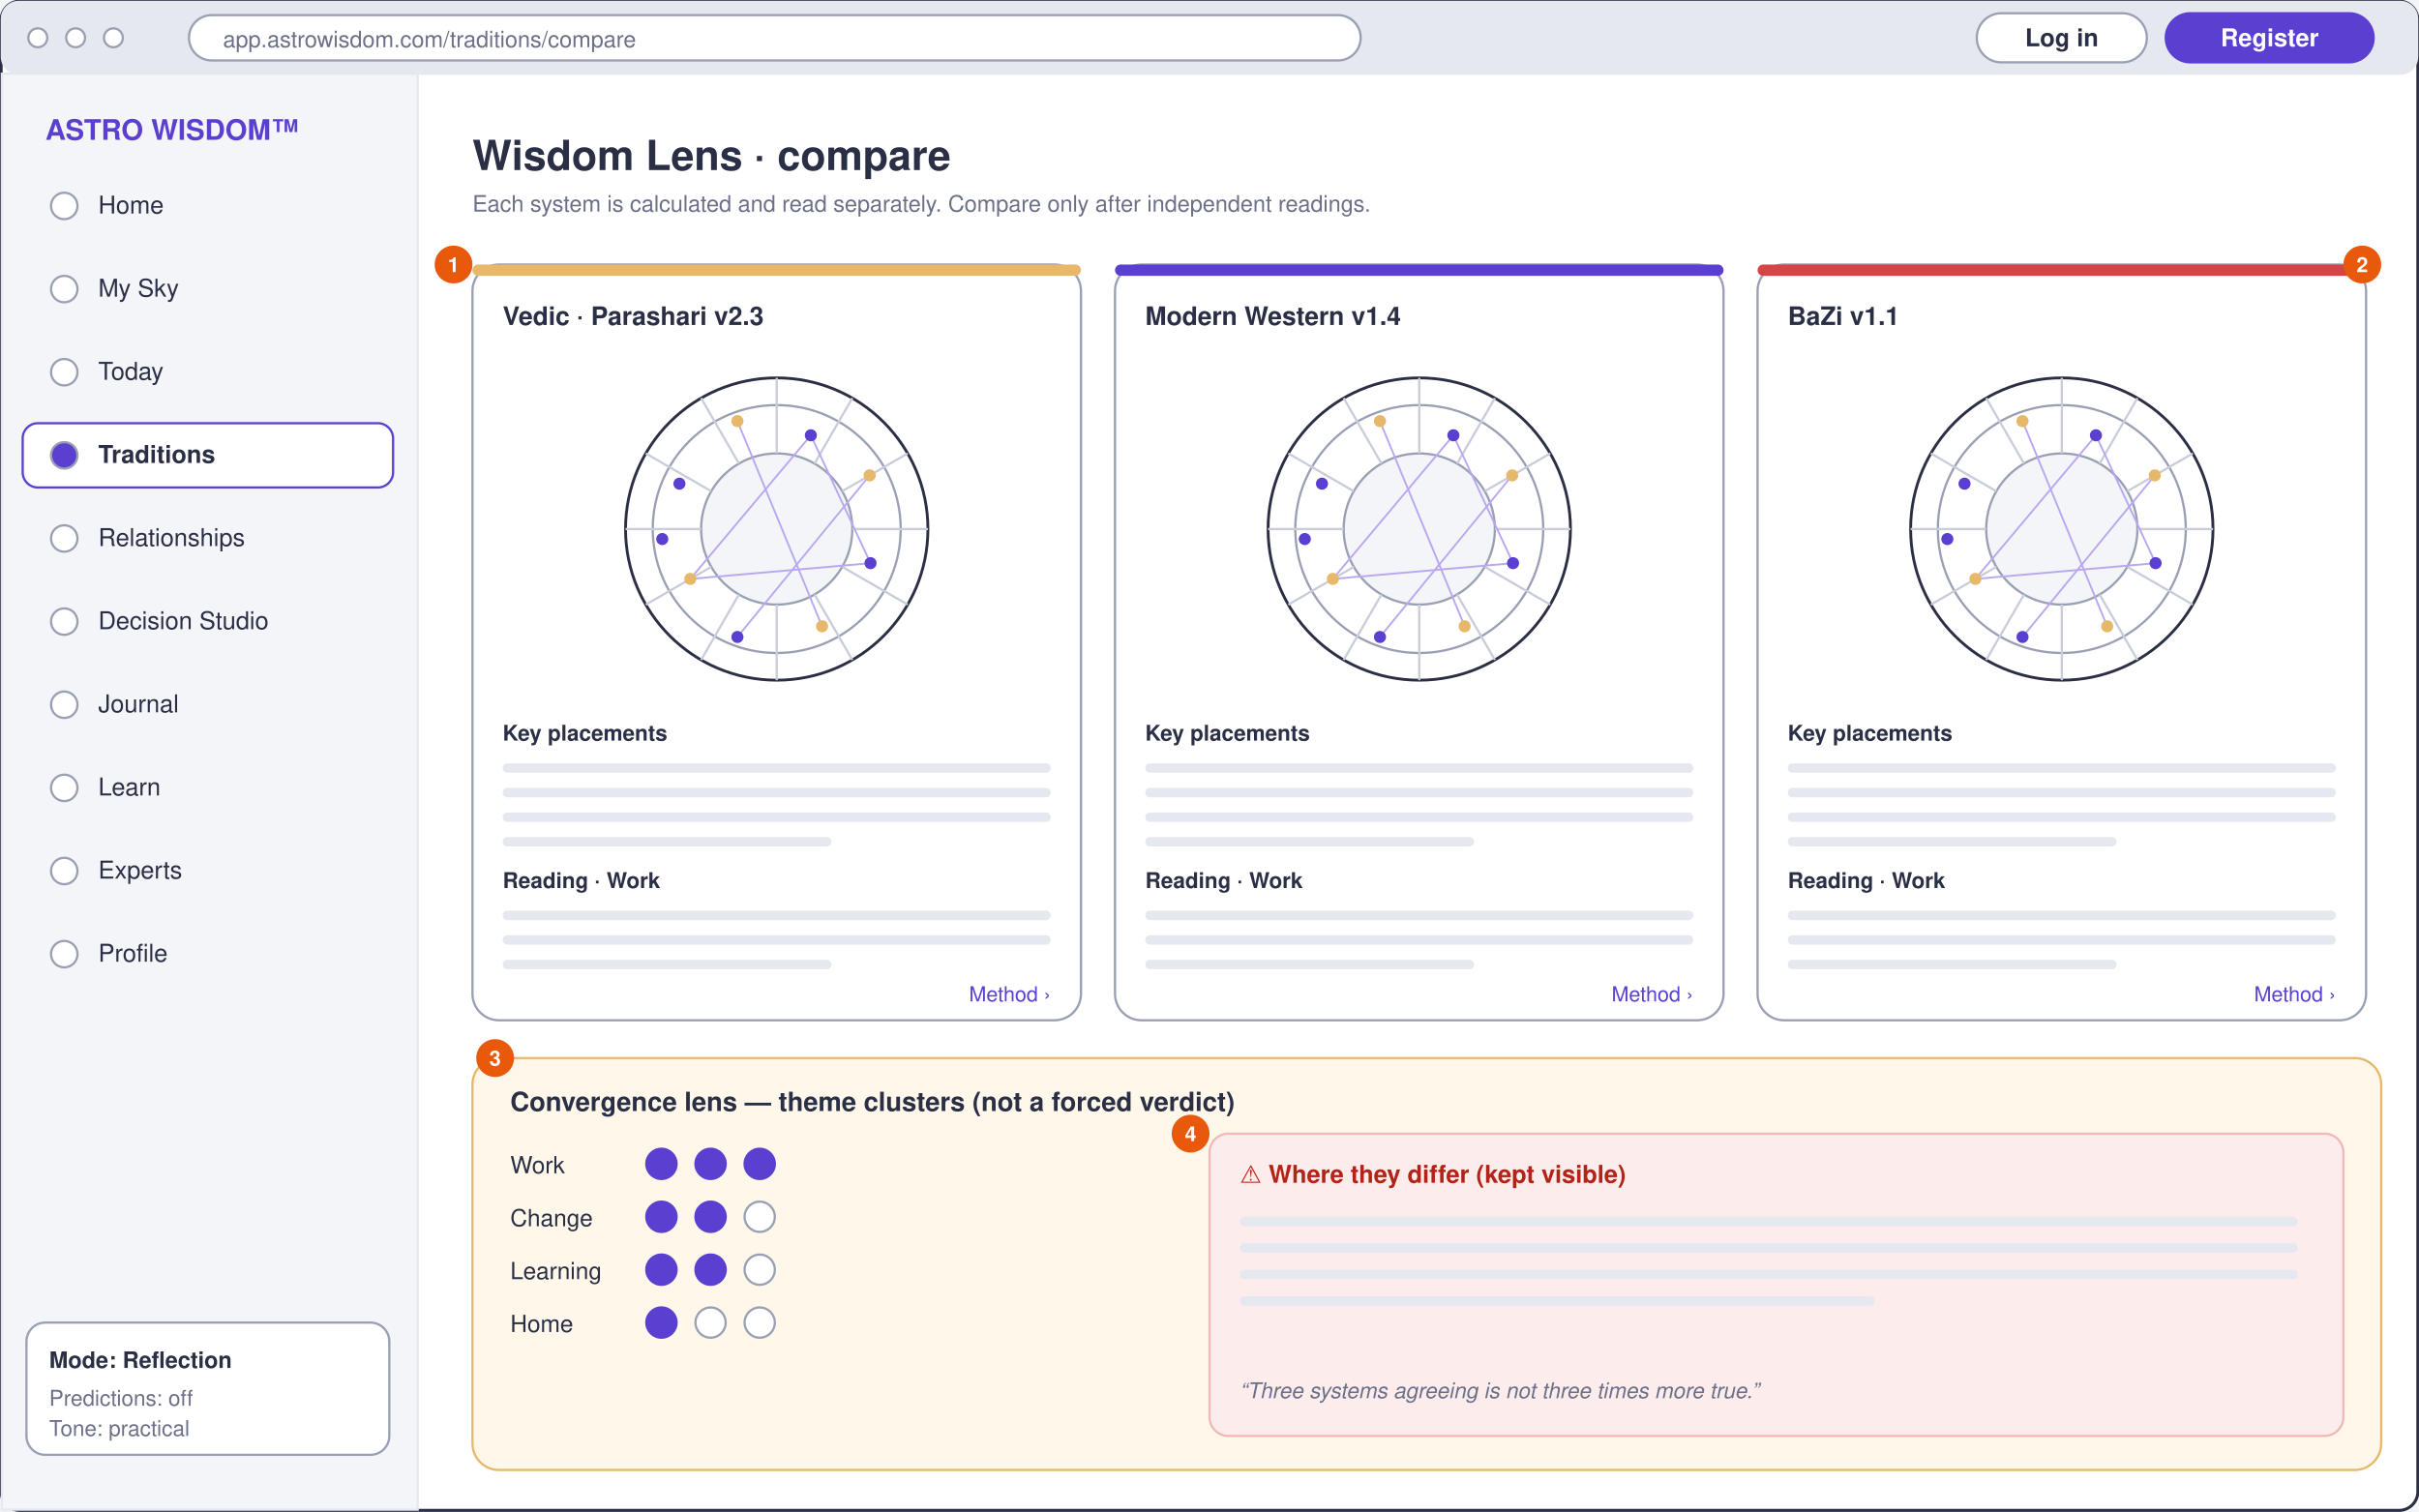
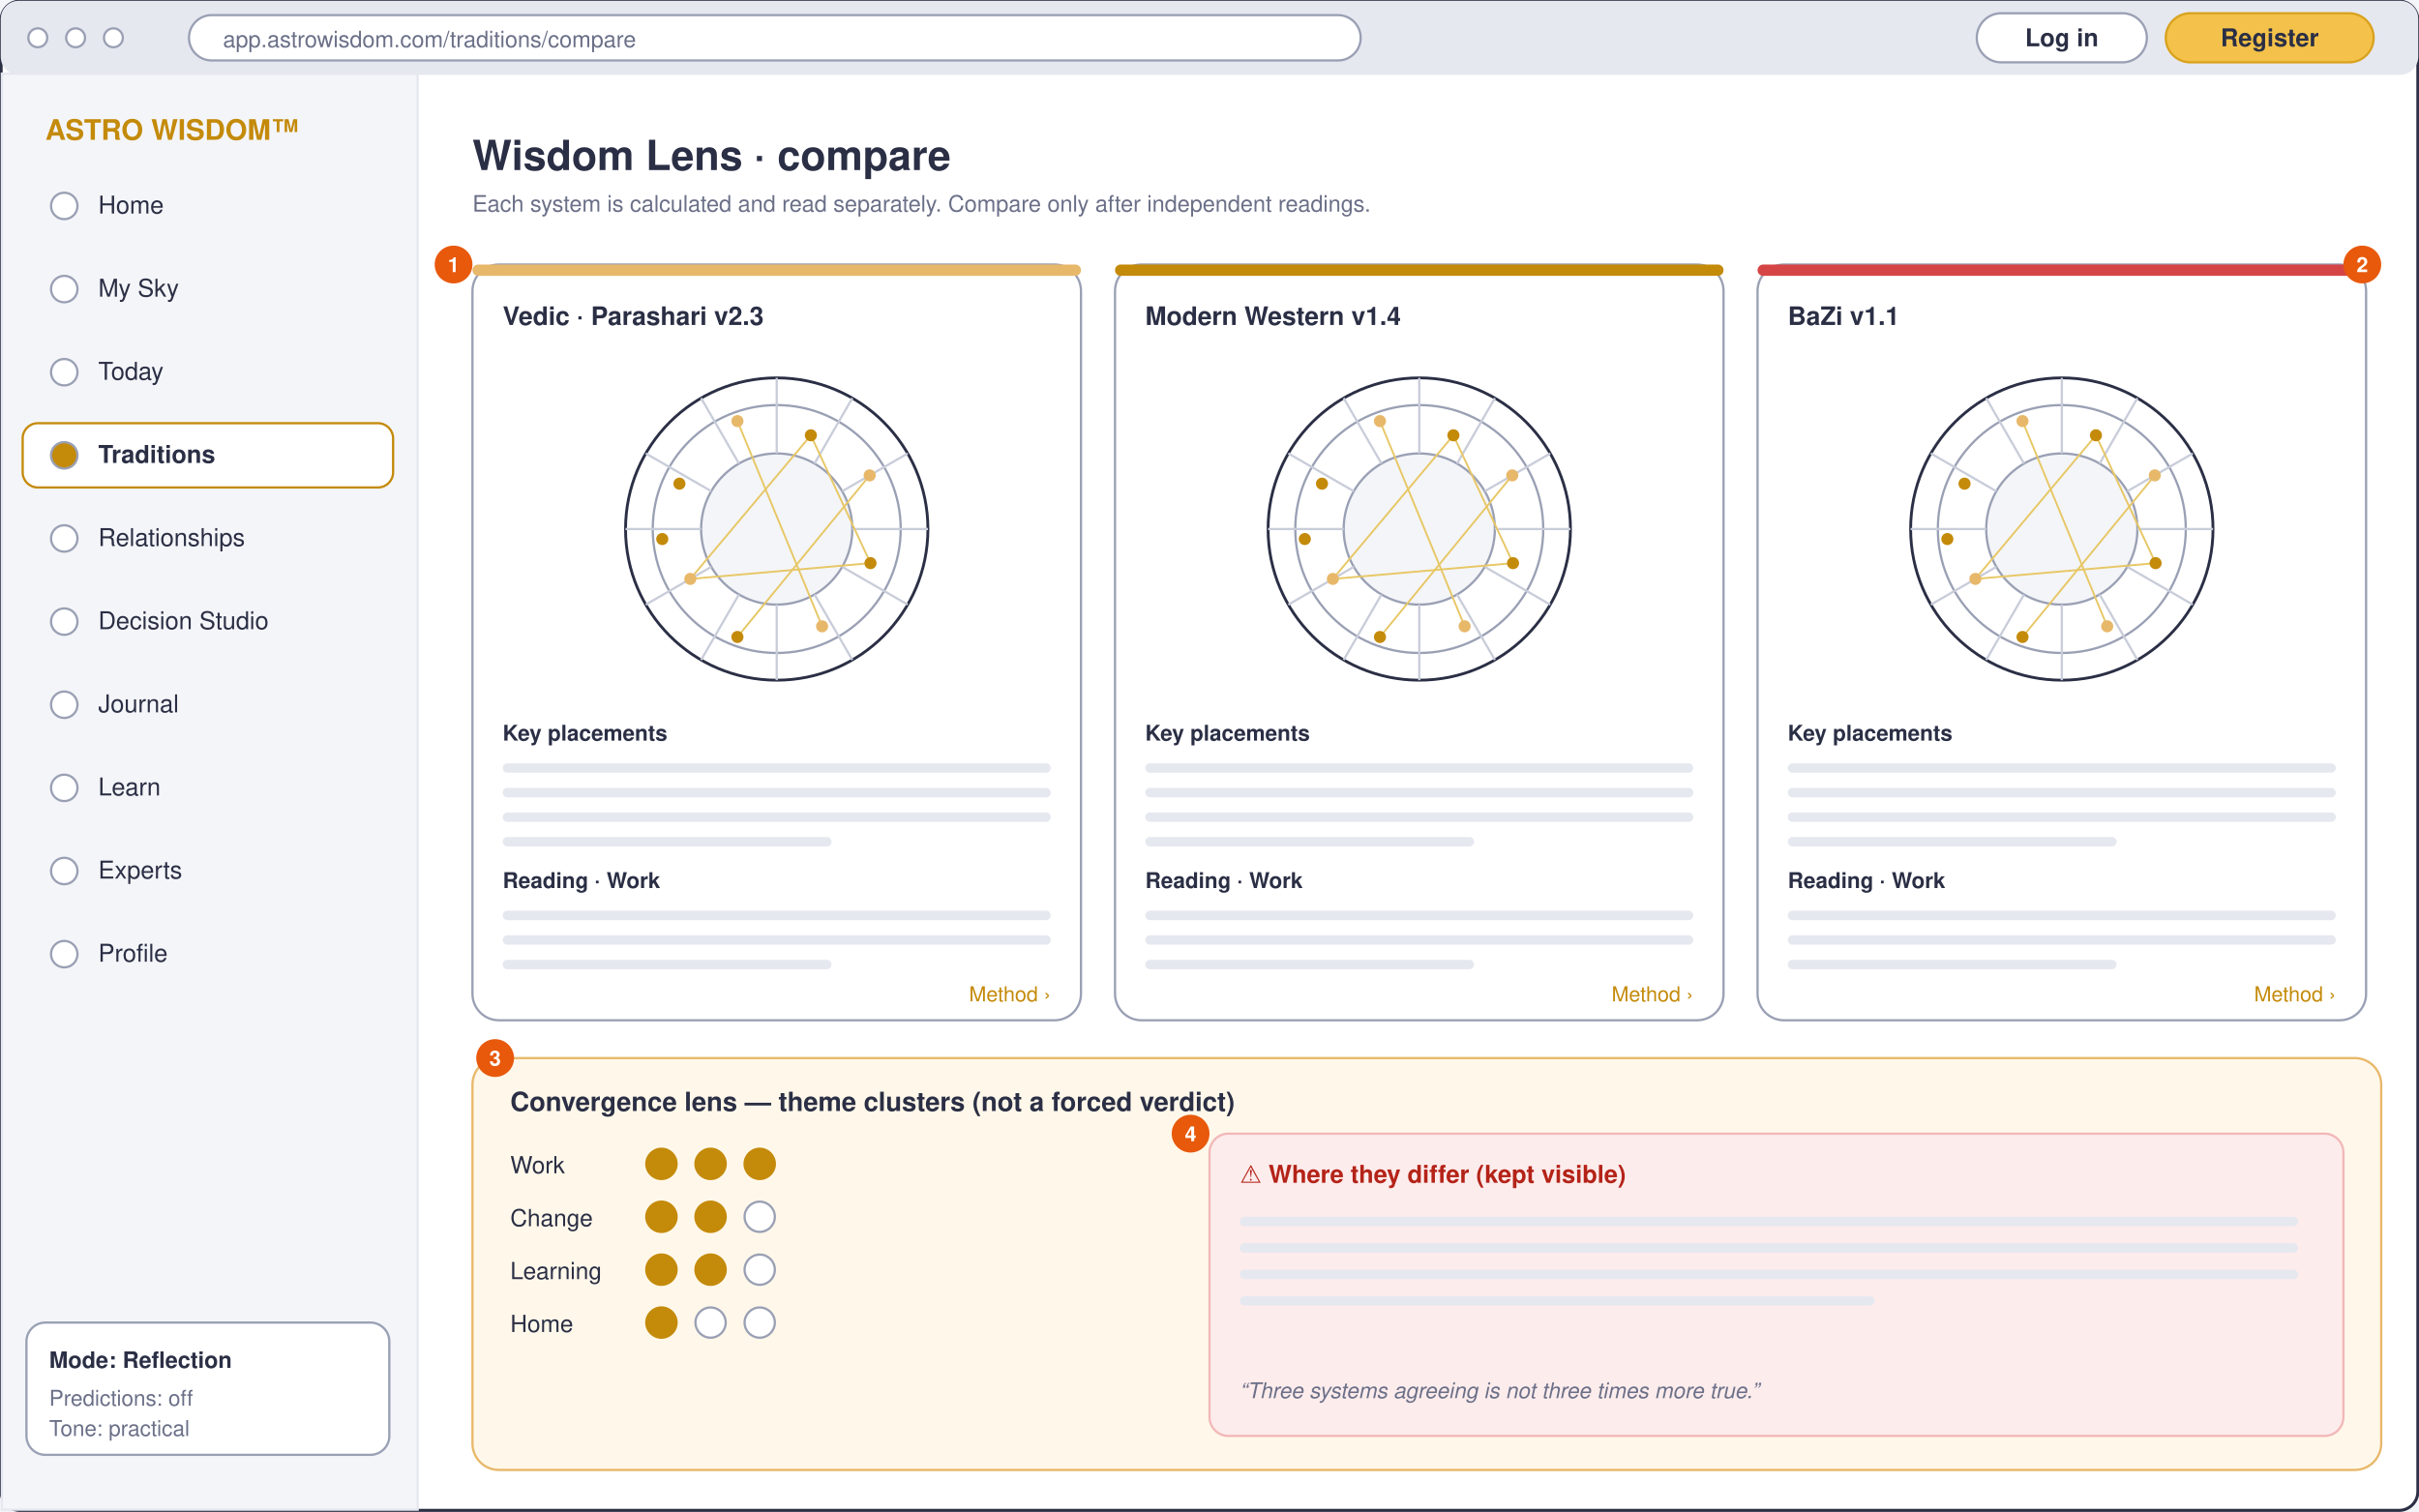
<svg xmlns="http://www.w3.org/2000/svg" viewBox="0 0 1280 800" width="1280" height="800" font-family="Segoe UI, Helvetica, Arial, sans-serif">
  <rect width="1280" height="800" fill="#F4F5F8" />
  <rect x="0.6" y="0.6" width="1278.8" height="798.8" rx="10" fill="#FFFFFF" stroke="#2B2F45" stroke-width="1.6" />
  <rect x="1" y="1" width="1278" height="38" rx="9" fill="#E6E8F0" stroke="#E6E8F0" stroke-width="1.2" />
  <circle cx="20" cy="20" r="5" fill="#FFFFFF" stroke="#9AA0B4" stroke-width="1.2" />
  <circle cx="40" cy="20" r="5" fill="#FFFFFF" stroke="#9AA0B4" stroke-width="1.2" />
  <circle cx="60" cy="20" r="5" fill="#FFFFFF" stroke="#9AA0B4" stroke-width="1.2" />
  <rect x="100" y="8" width="620" height="24" rx="12" fill="#FFFFFF" stroke="#9AA0B4" stroke-width="1.2" />
  <text x="118" y="25" font-size="12" font-weight="400" fill="#6B7088" text-anchor="start">app.astrowisdom.com/traditions/compare</text>
  <rect x="1" y="39" width="220" height="760" rx="0" fill="#F4F5F8" stroke="#E6E8F0" stroke-width="1.2" />
-   <text x="24" y="74" font-size="15" font-weight="800" fill="#5B3FD1" text-anchor="start">ASTRO WISDOM™</text>
+   <text x="24" y="74" font-size="15" font-weight="800" fill="#C48A0A" text-anchor="start">ASTRO WISDOM™</text>
  <circle cx="34" cy="109" r="7" fill="#FFFFFF" stroke="#9AA0B4" stroke-width="1.2" />
  <text x="52" y="113" font-size="13" font-weight="400" fill="#2B2F45" text-anchor="start">Home</text>
  <circle cx="34" cy="153" r="7" fill="#FFFFFF" stroke="#9AA0B4" stroke-width="1.2" />
  <text x="52" y="157" font-size="13" font-weight="400" fill="#2B2F45" text-anchor="start">My Sky</text>
  <circle cx="34" cy="197" r="7" fill="#FFFFFF" stroke="#9AA0B4" stroke-width="1.2" />
  <text x="52" y="201" font-size="13" font-weight="400" fill="#2B2F45" text-anchor="start">Today</text>
-   <rect x="12" y="224" width="196" height="34" rx="8" fill="#FFFFFF" stroke="#5B3FD1" stroke-width="1.2" />
-   <circle cx="34" cy="241" r="7" fill="#5B3FD1" stroke="#9AA0B4" stroke-width="1.2" />
+   <rect x="12" y="224" width="196" height="34" rx="8" fill="#FFFFFF" stroke="#C48A0A" stroke-width="1.2" />
+   <circle cx="34" cy="241" r="7" fill="#C48A0A" stroke="#9AA0B4" stroke-width="1.2" />
  <text x="52" y="245" font-size="13" font-weight="700" fill="#2B2F45" text-anchor="start">Traditions</text>
  <circle cx="34" cy="285" r="7" fill="#FFFFFF" stroke="#9AA0B4" stroke-width="1.2" />
  <text x="52" y="289" font-size="13" font-weight="400" fill="#2B2F45" text-anchor="start">Relationships</text>
  <circle cx="34" cy="329" r="7" fill="#FFFFFF" stroke="#9AA0B4" stroke-width="1.2" />
  <text x="52" y="333" font-size="13" font-weight="400" fill="#2B2F45" text-anchor="start">Decision Studio</text>
  <circle cx="34" cy="373" r="7" fill="#FFFFFF" stroke="#9AA0B4" stroke-width="1.2" />
  <text x="52" y="377" font-size="13" font-weight="400" fill="#2B2F45" text-anchor="start">Journal</text>
  <circle cx="34" cy="417" r="7" fill="#FFFFFF" stroke="#9AA0B4" stroke-width="1.2" />
  <text x="52" y="421" font-size="13" font-weight="400" fill="#2B2F45" text-anchor="start">Learn</text>
  <circle cx="34" cy="461" r="7" fill="#FFFFFF" stroke="#9AA0B4" stroke-width="1.2" />
  <text x="52" y="465" font-size="13" font-weight="400" fill="#2B2F45" text-anchor="start">Experts</text>
  <circle cx="34" cy="505" r="7" fill="#FFFFFF" stroke="#9AA0B4" stroke-width="1.2" />
  <text x="52" y="509" font-size="13" font-weight="400" fill="#2B2F45" text-anchor="start">Profile</text>
  <rect x="14" y="700" width="192" height="70" rx="10" fill="#FFFFFF" stroke="#9AA0B4" stroke-width="1.2" />
  <text x="26" y="724" font-size="12" font-weight="600" fill="#2B2F45" text-anchor="start">Mode: Reflection</text>
  <text x="26" y="744" font-size="11.5" font-weight="400" fill="#6B7088" text-anchor="start">Predictions: off</text>
  <text x="26" y="760" font-size="11.5" font-weight="400" fill="#6B7088" text-anchor="start">Tone: practical</text>
  <text x="250" y="90" font-size="22" font-weight="800" fill="#2B2F45" text-anchor="start">Wisdom Lens · compare</text>
  <text x="250" y="112" font-size="12" font-weight="400" fill="#6B7088" text-anchor="start">Each system is calculated and read separately. Compare only after independent readings.</text>
  <rect x="250" y="140" width="322" height="400" rx="14" fill="#FFFFFF" stroke="#9AA0B4" stroke-width="1.2" />
  <rect x="250" y="140" width="322" height="6" rx="3" fill="#E8B86A" stroke="none" stroke-width="1.2" />
  <text x="266" y="172" font-size="13.5" font-weight="700" fill="#2B2F45" text-anchor="start">Vedic · Parashari v2.3</text>
  <circle cx="411" cy="280" r="80" fill="#FFFFFF" stroke="#2B2F45" stroke-width="1.5" />
  <circle cx="411" cy="280" r="65.6" fill="#FFFFFF" stroke="#9AA0B4" stroke-width="1.2" />
  <circle cx="411" cy="280" r="40" fill="#F4F5F8" stroke="#9AA0B4" stroke-width="1.2" />
  <line x1="451" y1="280" x2="491" y2="280" stroke="#C9CDDA" stroke-width="1.2" />
  <line x1="445.641" y1="300" x2="480.282" y2="320" stroke="#C9CDDA" stroke-width="1.2" />
  <line x1="431" y1="314.641" x2="451" y2="349.282" stroke="#C9CDDA" stroke-width="1.2" />
  <line x1="411" y1="320" x2="411" y2="360" stroke="#C9CDDA" stroke-width="1.2" />
  <line x1="391" y1="314.641" x2="371" y2="349.282" stroke="#C9CDDA" stroke-width="1.2" />
  <line x1="376.359" y1="300" x2="341.718" y2="320" stroke="#C9CDDA" stroke-width="1.2" />
  <line x1="371" y1="280" x2="331" y2="280" stroke="#C9CDDA" stroke-width="1.2" />
  <line x1="376.359" y1="260" x2="341.718" y2="240" stroke="#C9CDDA" stroke-width="1.2" />
  <line x1="391" y1="245.359" x2="371" y2="210.718" stroke="#C9CDDA" stroke-width="1.2" />
  <line x1="411" y1="240" x2="411" y2="200" stroke="#C9CDDA" stroke-width="1.2" />
  <line x1="431" y1="245.359" x2="451" y2="210.718" stroke="#C9CDDA" stroke-width="1.2" />
  <line x1="445.641" y1="260" x2="480.282" y2="240" stroke="#C9CDDA" stroke-width="1.2" />
-   <line x1="460.616" y1="298.059" x2="365.274" y2="306.4" stroke="#B9A8F0" stroke-width="1" />
-   <line x1="365.274" y1="306.4" x2="429.059" y2="230.384" stroke="#B9A8F0" stroke-width="1" />
-   <line x1="429.059" y1="230.384" x2="460.616" y2="298.059" stroke="#B9A8F0" stroke-width="1" />
-   <line x1="435.005" y1="331.478" x2="390.205" y2="222.867" stroke="#B9A8F0" stroke-width="1" />
-   <line x1="390.205" y1="337.133" x2="460.19" y2="251.6" stroke="#B9A8F0" stroke-width="1" />
-   <circle cx="460.616" cy="298.059" r="3.2" fill="#5B3FD1" stroke="none" stroke-width="1.2" />
+   <line x1="460.616" y1="298.059" x2="365.274" y2="306.4" stroke="#E7C766" stroke-width="1" />
+   <line x1="365.274" y1="306.4" x2="429.059" y2="230.384" stroke="#E7C766" stroke-width="1" />
+   <line x1="429.059" y1="230.384" x2="460.616" y2="298.059" stroke="#E7C766" stroke-width="1" />
+   <line x1="435.005" y1="331.478" x2="390.205" y2="222.867" stroke="#E7C766" stroke-width="1" />
+   <line x1="390.205" y1="337.133" x2="460.19" y2="251.6" stroke="#E7C766" stroke-width="1" />
+   <circle cx="460.616" cy="298.059" r="3.2" fill="#C48A0A" stroke="none" stroke-width="1.2" />
  <circle cx="435.005" cy="331.478" r="3.2" fill="#E8B86A" stroke="none" stroke-width="1.2" />
-   <circle cx="390.205" cy="337.133" r="3.2" fill="#5B3FD1" stroke="none" stroke-width="1.2" />
+   <circle cx="390.205" cy="337.133" r="3.2" fill="#C48A0A" stroke="none" stroke-width="1.2" />
  <circle cx="365.274" cy="306.4" r="3.2" fill="#E8B86A" stroke="none" stroke-width="1.2" />
-   <circle cx="359.522" cy="255.995" r="3.2" fill="#5B3FD1" stroke="none" stroke-width="1.2" />
+   <circle cx="359.522" cy="255.995" r="3.2" fill="#C48A0A" stroke="none" stroke-width="1.2" />
  <circle cx="390.205" cy="222.867" r="3.2" fill="#E8B86A" stroke="none" stroke-width="1.2" />
-   <circle cx="429.059" cy="230.384" r="3.2" fill="#5B3FD1" stroke="none" stroke-width="1.2" />
+   <circle cx="429.059" cy="230.384" r="3.2" fill="#C48A0A" stroke="none" stroke-width="1.2" />
  <circle cx="460.19" cy="251.6" r="3.2" fill="#E8B86A" stroke="none" stroke-width="1.2" />
-   <circle cx="350.431" cy="285.299" r="3.2" fill="#5B3FD1" stroke="none" stroke-width="1.2" />
+   <circle cx="350.431" cy="285.299" r="3.2" fill="#C48A0A" stroke="none" stroke-width="1.2" />
  <text x="266" y="392" font-size="11.5" font-weight="700" fill="#2B2F45" text-anchor="start">Key placements</text>
  <rect x="266" y="404" width="290" height="5" rx="2.5" fill="#E6E8F0" stroke="none" stroke-width="1.2" />
  <rect x="266" y="417" width="290" height="5" rx="2.5" fill="#E6E8F0" stroke="none" stroke-width="1.2" />
  <rect x="266" y="430" width="290" height="5" rx="2.5" fill="#E6E8F0" stroke="none" stroke-width="1.2" />
  <rect x="266" y="443" width="174" height="5" rx="2.5" fill="#E6E8F0" stroke="none" stroke-width="1.2" />
  <text x="266" y="470" font-size="11.5" font-weight="700" fill="#2B2F45" text-anchor="start">Reading · Work</text>
  <rect x="266" y="482" width="290" height="5" rx="2.5" fill="#E6E8F0" stroke="none" stroke-width="1.2" />
  <rect x="266" y="495" width="290" height="5" rx="2.5" fill="#E6E8F0" stroke="none" stroke-width="1.2" />
  <rect x="266" y="508" width="174" height="5" rx="2.5" fill="#E6E8F0" stroke="none" stroke-width="1.2" />
-   <text x="556" y="530" font-size="11" font-weight="400" fill="#5B3FD1" text-anchor="end">Method ›</text>
+   <text x="556" y="530" font-size="11" font-weight="400" fill="#C48A0A" text-anchor="end">Method ›</text>
  <rect x="590" y="140" width="322" height="400" rx="14" fill="#FFFFFF" stroke="#9AA0B4" stroke-width="1.2" />
-   <rect x="590" y="140" width="322" height="6" rx="3" fill="#5B3FD1" stroke="none" stroke-width="1.2" />
+   <rect x="590" y="140" width="322" height="6" rx="3" fill="#C48A0A" stroke="none" stroke-width="1.2" />
  <text x="606" y="172" font-size="13.5" font-weight="700" fill="#2B2F45" text-anchor="start">Modern Western v1.4</text>
  <circle cx="751" cy="280" r="80" fill="#FFFFFF" stroke="#2B2F45" stroke-width="1.5" />
  <circle cx="751" cy="280" r="65.6" fill="#FFFFFF" stroke="#9AA0B4" stroke-width="1.2" />
  <circle cx="751" cy="280" r="40" fill="#F4F5F8" stroke="#9AA0B4" stroke-width="1.2" />
  <line x1="791" y1="280" x2="831" y2="280" stroke="#C9CDDA" stroke-width="1.2" />
  <line x1="785.641" y1="300" x2="820.282" y2="320" stroke="#C9CDDA" stroke-width="1.2" />
  <line x1="771" y1="314.641" x2="791" y2="349.282" stroke="#C9CDDA" stroke-width="1.2" />
  <line x1="751" y1="320" x2="751" y2="360" stroke="#C9CDDA" stroke-width="1.2" />
  <line x1="731" y1="314.641" x2="711" y2="349.282" stroke="#C9CDDA" stroke-width="1.2" />
  <line x1="716.359" y1="300" x2="681.718" y2="320" stroke="#C9CDDA" stroke-width="1.2" />
  <line x1="711" y1="280" x2="671" y2="280" stroke="#C9CDDA" stroke-width="1.2" />
  <line x1="716.359" y1="260" x2="681.718" y2="240" stroke="#C9CDDA" stroke-width="1.2" />
  <line x1="731" y1="245.359" x2="711" y2="210.718" stroke="#C9CDDA" stroke-width="1.2" />
  <line x1="751" y1="240" x2="751" y2="200" stroke="#C9CDDA" stroke-width="1.2" />
  <line x1="771" y1="245.359" x2="791" y2="210.718" stroke="#C9CDDA" stroke-width="1.2" />
  <line x1="785.641" y1="260" x2="820.282" y2="240" stroke="#C9CDDA" stroke-width="1.2" />
-   <line x1="800.616" y1="298.059" x2="705.274" y2="306.4" stroke="#B9A8F0" stroke-width="1" />
-   <line x1="705.274" y1="306.4" x2="769.059" y2="230.384" stroke="#B9A8F0" stroke-width="1" />
-   <line x1="769.059" y1="230.384" x2="800.616" y2="298.059" stroke="#B9A8F0" stroke-width="1" />
-   <line x1="775.005" y1="331.478" x2="730.205" y2="222.867" stroke="#B9A8F0" stroke-width="1" />
-   <line x1="730.205" y1="337.133" x2="800.19" y2="251.6" stroke="#B9A8F0" stroke-width="1" />
-   <circle cx="800.616" cy="298.059" r="3.2" fill="#5B3FD1" stroke="none" stroke-width="1.2" />
+   <line x1="800.616" y1="298.059" x2="705.274" y2="306.4" stroke="#E7C766" stroke-width="1" />
+   <line x1="705.274" y1="306.4" x2="769.059" y2="230.384" stroke="#E7C766" stroke-width="1" />
+   <line x1="769.059" y1="230.384" x2="800.616" y2="298.059" stroke="#E7C766" stroke-width="1" />
+   <line x1="775.005" y1="331.478" x2="730.205" y2="222.867" stroke="#E7C766" stroke-width="1" />
+   <line x1="730.205" y1="337.133" x2="800.19" y2="251.6" stroke="#E7C766" stroke-width="1" />
+   <circle cx="800.616" cy="298.059" r="3.2" fill="#C48A0A" stroke="none" stroke-width="1.2" />
  <circle cx="775.005" cy="331.478" r="3.2" fill="#E8B86A" stroke="none" stroke-width="1.2" />
-   <circle cx="730.205" cy="337.133" r="3.2" fill="#5B3FD1" stroke="none" stroke-width="1.2" />
+   <circle cx="730.205" cy="337.133" r="3.2" fill="#C48A0A" stroke="none" stroke-width="1.2" />
  <circle cx="705.274" cy="306.4" r="3.2" fill="#E8B86A" stroke="none" stroke-width="1.2" />
-   <circle cx="699.522" cy="255.995" r="3.2" fill="#5B3FD1" stroke="none" stroke-width="1.2" />
+   <circle cx="699.522" cy="255.995" r="3.2" fill="#C48A0A" stroke="none" stroke-width="1.2" />
  <circle cx="730.205" cy="222.867" r="3.2" fill="#E8B86A" stroke="none" stroke-width="1.2" />
-   <circle cx="769.059" cy="230.384" r="3.2" fill="#5B3FD1" stroke="none" stroke-width="1.2" />
+   <circle cx="769.059" cy="230.384" r="3.2" fill="#C48A0A" stroke="none" stroke-width="1.2" />
  <circle cx="800.19" cy="251.6" r="3.2" fill="#E8B86A" stroke="none" stroke-width="1.2" />
-   <circle cx="690.431" cy="285.299" r="3.2" fill="#5B3FD1" stroke="none" stroke-width="1.2" />
+   <circle cx="690.431" cy="285.299" r="3.2" fill="#C48A0A" stroke="none" stroke-width="1.2" />
  <text x="606" y="392" font-size="11.5" font-weight="700" fill="#2B2F45" text-anchor="start">Key placements</text>
  <rect x="606" y="404" width="290" height="5" rx="2.5" fill="#E6E8F0" stroke="none" stroke-width="1.2" />
  <rect x="606" y="417" width="290" height="5" rx="2.5" fill="#E6E8F0" stroke="none" stroke-width="1.2" />
  <rect x="606" y="430" width="290" height="5" rx="2.5" fill="#E6E8F0" stroke="none" stroke-width="1.2" />
  <rect x="606" y="443" width="174" height="5" rx="2.5" fill="#E6E8F0" stroke="none" stroke-width="1.2" />
  <text x="606" y="470" font-size="11.5" font-weight="700" fill="#2B2F45" text-anchor="start">Reading · Work</text>
  <rect x="606" y="482" width="290" height="5" rx="2.5" fill="#E6E8F0" stroke="none" stroke-width="1.2" />
  <rect x="606" y="495" width="290" height="5" rx="2.5" fill="#E6E8F0" stroke="none" stroke-width="1.2" />
  <rect x="606" y="508" width="174" height="5" rx="2.5" fill="#E6E8F0" stroke="none" stroke-width="1.2" />
-   <text x="896" y="530" font-size="11" font-weight="400" fill="#5B3FD1" text-anchor="end">Method ›</text>
+   <text x="896" y="530" font-size="11" font-weight="400" fill="#C48A0A" text-anchor="end">Method ›</text>
  <rect x="930" y="140" width="322" height="400" rx="14" fill="#FFFFFF" stroke="#9AA0B4" stroke-width="1.2" />
  <rect x="930" y="140" width="322" height="6" rx="3" fill="#D64545" stroke="none" stroke-width="1.2" />
  <text x="946" y="172" font-size="13.5" font-weight="700" fill="#2B2F45" text-anchor="start">BaZi v1.1</text>
  <circle cx="1091" cy="280" r="80" fill="#FFFFFF" stroke="#2B2F45" stroke-width="1.5" />
  <circle cx="1091" cy="280" r="65.6" fill="#FFFFFF" stroke="#9AA0B4" stroke-width="1.2" />
  <circle cx="1091" cy="280" r="40" fill="#F4F5F8" stroke="#9AA0B4" stroke-width="1.2" />
  <line x1="1131" y1="280" x2="1171" y2="280" stroke="#C9CDDA" stroke-width="1.2" />
  <line x1="1125.641" y1="300" x2="1160.282" y2="320" stroke="#C9CDDA" stroke-width="1.2" />
  <line x1="1111" y1="314.641" x2="1131" y2="349.282" stroke="#C9CDDA" stroke-width="1.2" />
  <line x1="1091" y1="320" x2="1091" y2="360" stroke="#C9CDDA" stroke-width="1.2" />
  <line x1="1071" y1="314.641" x2="1051" y2="349.282" stroke="#C9CDDA" stroke-width="1.2" />
  <line x1="1056.359" y1="300" x2="1021.718" y2="320" stroke="#C9CDDA" stroke-width="1.2" />
  <line x1="1051" y1="280" x2="1011" y2="280" stroke="#C9CDDA" stroke-width="1.2" />
  <line x1="1056.359" y1="260" x2="1021.718" y2="240" stroke="#C9CDDA" stroke-width="1.2" />
  <line x1="1071" y1="245.359" x2="1051" y2="210.718" stroke="#C9CDDA" stroke-width="1.2" />
  <line x1="1091" y1="240" x2="1091" y2="200" stroke="#C9CDDA" stroke-width="1.2" />
  <line x1="1111" y1="245.359" x2="1131" y2="210.718" stroke="#C9CDDA" stroke-width="1.2" />
  <line x1="1125.641" y1="260" x2="1160.282" y2="240" stroke="#C9CDDA" stroke-width="1.2" />
-   <line x1="1140.616" y1="298.059" x2="1045.274" y2="306.4" stroke="#B9A8F0" stroke-width="1" />
-   <line x1="1045.274" y1="306.4" x2="1109.059" y2="230.384" stroke="#B9A8F0" stroke-width="1" />
-   <line x1="1109.059" y1="230.384" x2="1140.616" y2="298.059" stroke="#B9A8F0" stroke-width="1" />
-   <line x1="1115.005" y1="331.478" x2="1070.205" y2="222.867" stroke="#B9A8F0" stroke-width="1" />
-   <line x1="1070.205" y1="337.133" x2="1140.19" y2="251.6" stroke="#B9A8F0" stroke-width="1" />
-   <circle cx="1140.616" cy="298.059" r="3.2" fill="#5B3FD1" stroke="none" stroke-width="1.2" />
+   <line x1="1140.616" y1="298.059" x2="1045.274" y2="306.4" stroke="#E7C766" stroke-width="1" />
+   <line x1="1045.274" y1="306.4" x2="1109.059" y2="230.384" stroke="#E7C766" stroke-width="1" />
+   <line x1="1109.059" y1="230.384" x2="1140.616" y2="298.059" stroke="#E7C766" stroke-width="1" />
+   <line x1="1115.005" y1="331.478" x2="1070.205" y2="222.867" stroke="#E7C766" stroke-width="1" />
+   <line x1="1070.205" y1="337.133" x2="1140.19" y2="251.6" stroke="#E7C766" stroke-width="1" />
+   <circle cx="1140.616" cy="298.059" r="3.2" fill="#C48A0A" stroke="none" stroke-width="1.2" />
  <circle cx="1115.005" cy="331.478" r="3.2" fill="#E8B86A" stroke="none" stroke-width="1.2" />
-   <circle cx="1070.205" cy="337.133" r="3.2" fill="#5B3FD1" stroke="none" stroke-width="1.2" />
+   <circle cx="1070.205" cy="337.133" r="3.2" fill="#C48A0A" stroke="none" stroke-width="1.2" />
  <circle cx="1045.274" cy="306.4" r="3.2" fill="#E8B86A" stroke="none" stroke-width="1.2" />
-   <circle cx="1039.522" cy="255.995" r="3.2" fill="#5B3FD1" stroke="none" stroke-width="1.2" />
+   <circle cx="1039.522" cy="255.995" r="3.2" fill="#C48A0A" stroke="none" stroke-width="1.2" />
  <circle cx="1070.205" cy="222.867" r="3.2" fill="#E8B86A" stroke="none" stroke-width="1.2" />
-   <circle cx="1109.059" cy="230.384" r="3.2" fill="#5B3FD1" stroke="none" stroke-width="1.2" />
+   <circle cx="1109.059" cy="230.384" r="3.2" fill="#C48A0A" stroke="none" stroke-width="1.2" />
  <circle cx="1140.19" cy="251.6" r="3.2" fill="#E8B86A" stroke="none" stroke-width="1.2" />
-   <circle cx="1030.431" cy="285.299" r="3.2" fill="#5B3FD1" stroke="none" stroke-width="1.2" />
+   <circle cx="1030.431" cy="285.299" r="3.2" fill="#C48A0A" stroke="none" stroke-width="1.2" />
  <text x="946" y="392" font-size="11.5" font-weight="700" fill="#2B2F45" text-anchor="start">Key placements</text>
  <rect x="946" y="404" width="290" height="5" rx="2.5" fill="#E6E8F0" stroke="none" stroke-width="1.2" />
  <rect x="946" y="417" width="290" height="5" rx="2.5" fill="#E6E8F0" stroke="none" stroke-width="1.2" />
  <rect x="946" y="430" width="290" height="5" rx="2.5" fill="#E6E8F0" stroke="none" stroke-width="1.2" />
  <rect x="946" y="443" width="174" height="5" rx="2.5" fill="#E6E8F0" stroke="none" stroke-width="1.2" />
  <text x="946" y="470" font-size="11.5" font-weight="700" fill="#2B2F45" text-anchor="start">Reading · Work</text>
  <rect x="946" y="482" width="290" height="5" rx="2.5" fill="#E6E8F0" stroke="none" stroke-width="1.2" />
  <rect x="946" y="495" width="290" height="5" rx="2.5" fill="#E6E8F0" stroke="none" stroke-width="1.2" />
  <rect x="946" y="508" width="174" height="5" rx="2.5" fill="#E6E8F0" stroke="none" stroke-width="1.2" />
-   <text x="1236" y="530" font-size="11" font-weight="400" fill="#5B3FD1" text-anchor="end">Method ›</text>
+   <text x="1236" y="530" font-size="11" font-weight="400" fill="#C48A0A" text-anchor="end">Method ›</text>
  <rect x="250" y="560" width="1010" height="218" rx="14" fill="#FFF8EA" stroke="#E8B86A" stroke-width="1.2" />
  <text x="270" y="588" font-size="14" font-weight="700" fill="#2B2F45" text-anchor="start">Convergence lens — theme clusters (not a forced verdict)</text>
  <text x="270" y="621" font-size="12.5" font-weight="400" fill="#2B2F45" text-anchor="start">Work</text>
-   <circle cx="350" cy="616" r="8" fill="#5B3FD1" stroke="#5B3FD1" stroke-width="1.2" />
-   <circle cx="376" cy="616" r="8" fill="#5B3FD1" stroke="#5B3FD1" stroke-width="1.2" />
-   <circle cx="402" cy="616" r="8" fill="#5B3FD1" stroke="#5B3FD1" stroke-width="1.2" />
+   <circle cx="350" cy="616" r="8" fill="#C48A0A" stroke="#C48A0A" stroke-width="1.2" />
+   <circle cx="376" cy="616" r="8" fill="#C48A0A" stroke="#C48A0A" stroke-width="1.2" />
+   <circle cx="402" cy="616" r="8" fill="#C48A0A" stroke="#C48A0A" stroke-width="1.2" />
  <text x="270" y="649" font-size="12.5" font-weight="400" fill="#2B2F45" text-anchor="start">Change</text>
-   <circle cx="350" cy="644" r="8" fill="#5B3FD1" stroke="#5B3FD1" stroke-width="1.2" />
-   <circle cx="376" cy="644" r="8" fill="#5B3FD1" stroke="#5B3FD1" stroke-width="1.2" />
+   <circle cx="350" cy="644" r="8" fill="#C48A0A" stroke="#C48A0A" stroke-width="1.2" />
+   <circle cx="376" cy="644" r="8" fill="#C48A0A" stroke="#C48A0A" stroke-width="1.2" />
  <circle cx="402" cy="644" r="8" fill="#FFFFFF" stroke="#9AA0B4" stroke-width="1.2" />
  <text x="270" y="677" font-size="12.5" font-weight="400" fill="#2B2F45" text-anchor="start">Learning</text>
-   <circle cx="350" cy="672" r="8" fill="#5B3FD1" stroke="#5B3FD1" stroke-width="1.2" />
-   <circle cx="376" cy="672" r="8" fill="#5B3FD1" stroke="#5B3FD1" stroke-width="1.2" />
+   <circle cx="350" cy="672" r="8" fill="#C48A0A" stroke="#C48A0A" stroke-width="1.2" />
+   <circle cx="376" cy="672" r="8" fill="#C48A0A" stroke="#C48A0A" stroke-width="1.2" />
  <circle cx="402" cy="672" r="8" fill="#FFFFFF" stroke="#9AA0B4" stroke-width="1.2" />
  <text x="270" y="705" font-size="12.5" font-weight="400" fill="#2B2F45" text-anchor="start">Home</text>
-   <circle cx="350" cy="700" r="8" fill="#5B3FD1" stroke="#5B3FD1" stroke-width="1.2" />
+   <circle cx="350" cy="700" r="8" fill="#C48A0A" stroke="#C48A0A" stroke-width="1.2" />
  <circle cx="376" cy="700" r="8" fill="#FFFFFF" stroke="#9AA0B4" stroke-width="1.2" />
  <circle cx="402" cy="700" r="8" fill="#FFFFFF" stroke="#9AA0B4" stroke-width="1.2" />
  <rect x="640" y="600" width="600" height="160" rx="10" fill="#FDECEC" stroke="#F2B8B8" stroke-width="1.2" />
  <text x="656" y="626" font-size="13" font-weight="700" fill="#B42318" text-anchor="start">⚠ Where they differ (kept visible)</text>
  <rect x="656" y="644" width="560" height="5" rx="2.5" fill="#E6E8F0" stroke="none" stroke-width="1.2" />
  <rect x="656" y="658" width="560" height="5" rx="2.5" fill="#E6E8F0" stroke="none" stroke-width="1.2" />
  <rect x="656" y="672" width="560" height="5" rx="2.5" fill="#E6E8F0" stroke="none" stroke-width="1.2" />
  <rect x="656" y="686" width="336" height="5" rx="2.5" fill="#E6E8F0" stroke="none" stroke-width="1.2" />
  <text x="656" y="740" font-size="11.5" font-weight="400" fill="#6B7088" text-anchor="start" font-style="italic">“Three systems agreeing is not three times more true.”</text>
  <circle cx="240" cy="140" r="10" fill="#E8590C" />
  <text x="240" y="144" font-size="11" font-weight="700" fill="#fff" text-anchor="middle">1</text>
  <circle cx="1250" cy="140" r="10" fill="#E8590C" />
  <text x="1250" y="144" font-size="11" font-weight="700" fill="#fff" text-anchor="middle">2</text>
  <circle cx="262" cy="560" r="10" fill="#E8590C" />
  <text x="262" y="564" font-size="11" font-weight="700" fill="#fff" text-anchor="middle">3</text>
  <circle cx="630" cy="600" r="10" fill="#E8590C" />
  <text x="630" y="604" font-size="11" font-weight="700" fill="#fff" text-anchor="middle">4</text>
  <rect x="1046" y="7" width="90" height="26" rx="13" fill="#FFFFFF" stroke="#9AA0B4" stroke-width="1.2" />
  <text x="1091" y="24.5" font-size="13" font-weight="600" fill="#2B2F45" text-anchor="middle">Log in</text>
-   <rect x="1146" y="7" width="110" height="26" rx="13" fill="#5B3FD1" stroke="#5B3FD1" stroke-width="1.2" />
-   <text x="1201" y="24.5" font-size="13" font-weight="600" fill="#FFFFFF" text-anchor="middle">Register</text>
+   <rect x="1146" y="7" width="110" height="26" rx="13" fill="#F4C24A" stroke="#D9A21E" stroke-width="1.2" />
+   <text x="1201" y="24.5" font-size="13" font-weight="600" fill="#2B2F45" text-anchor="middle">Register</text>
</svg>
